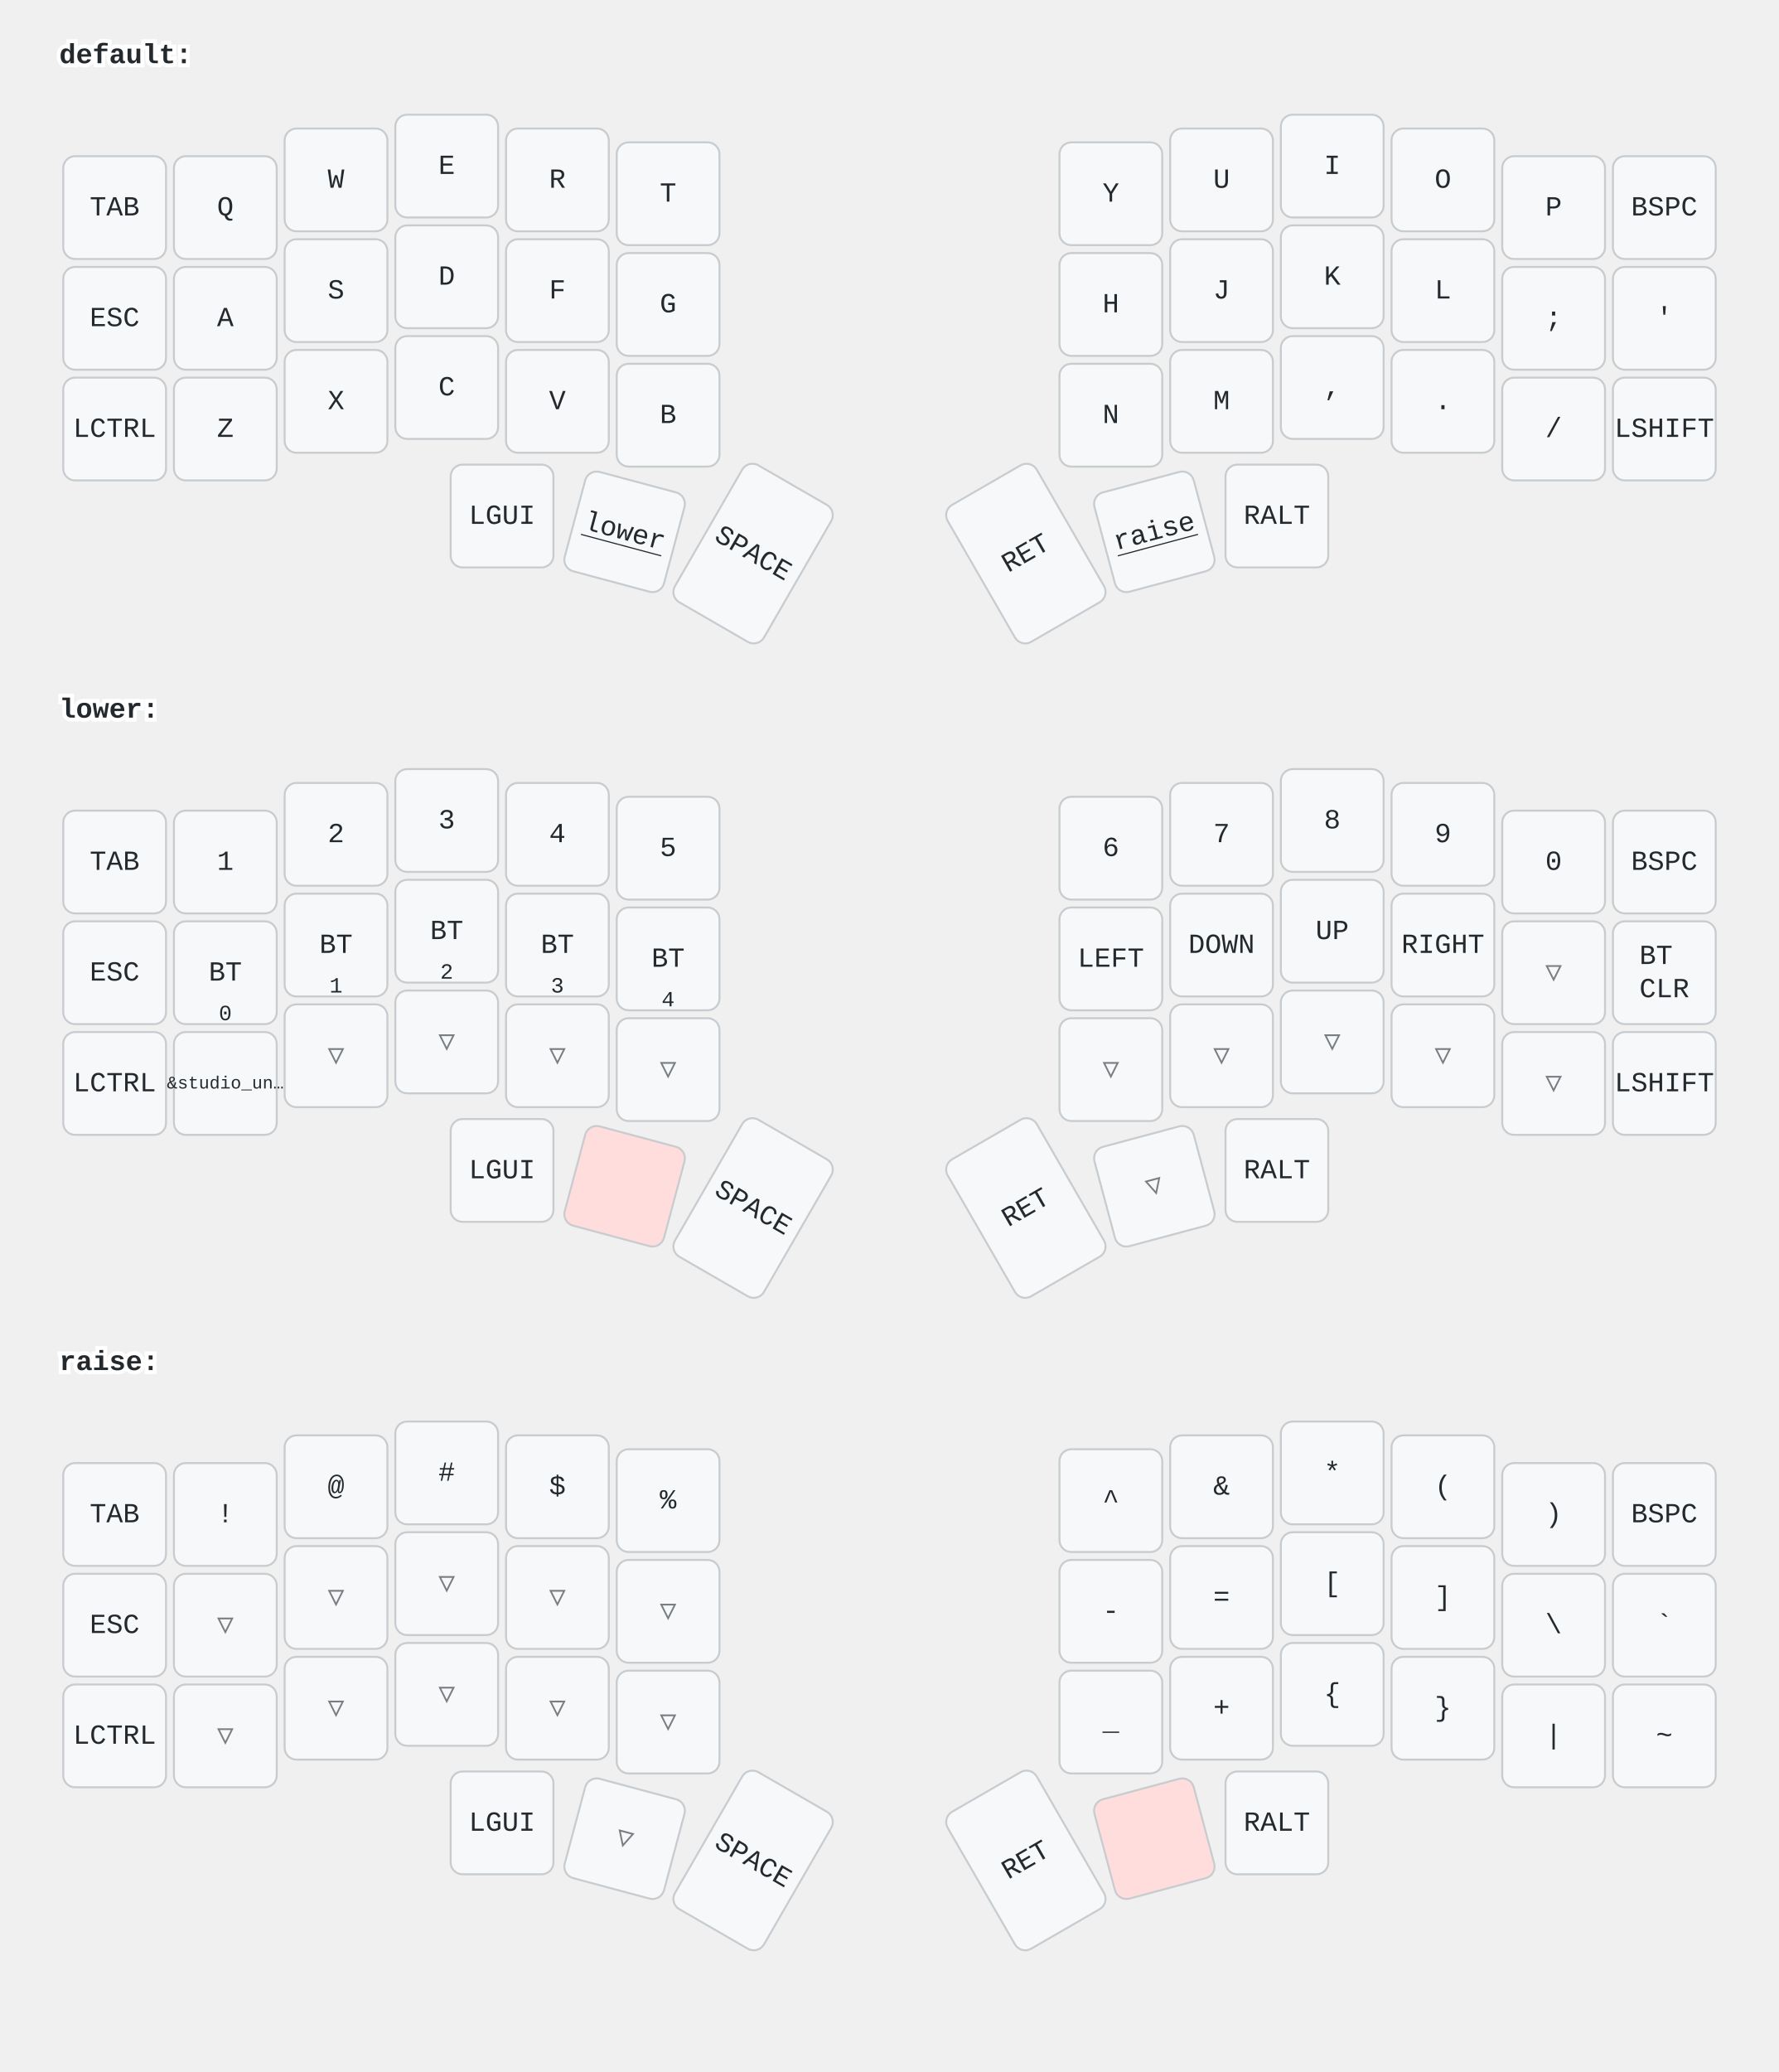
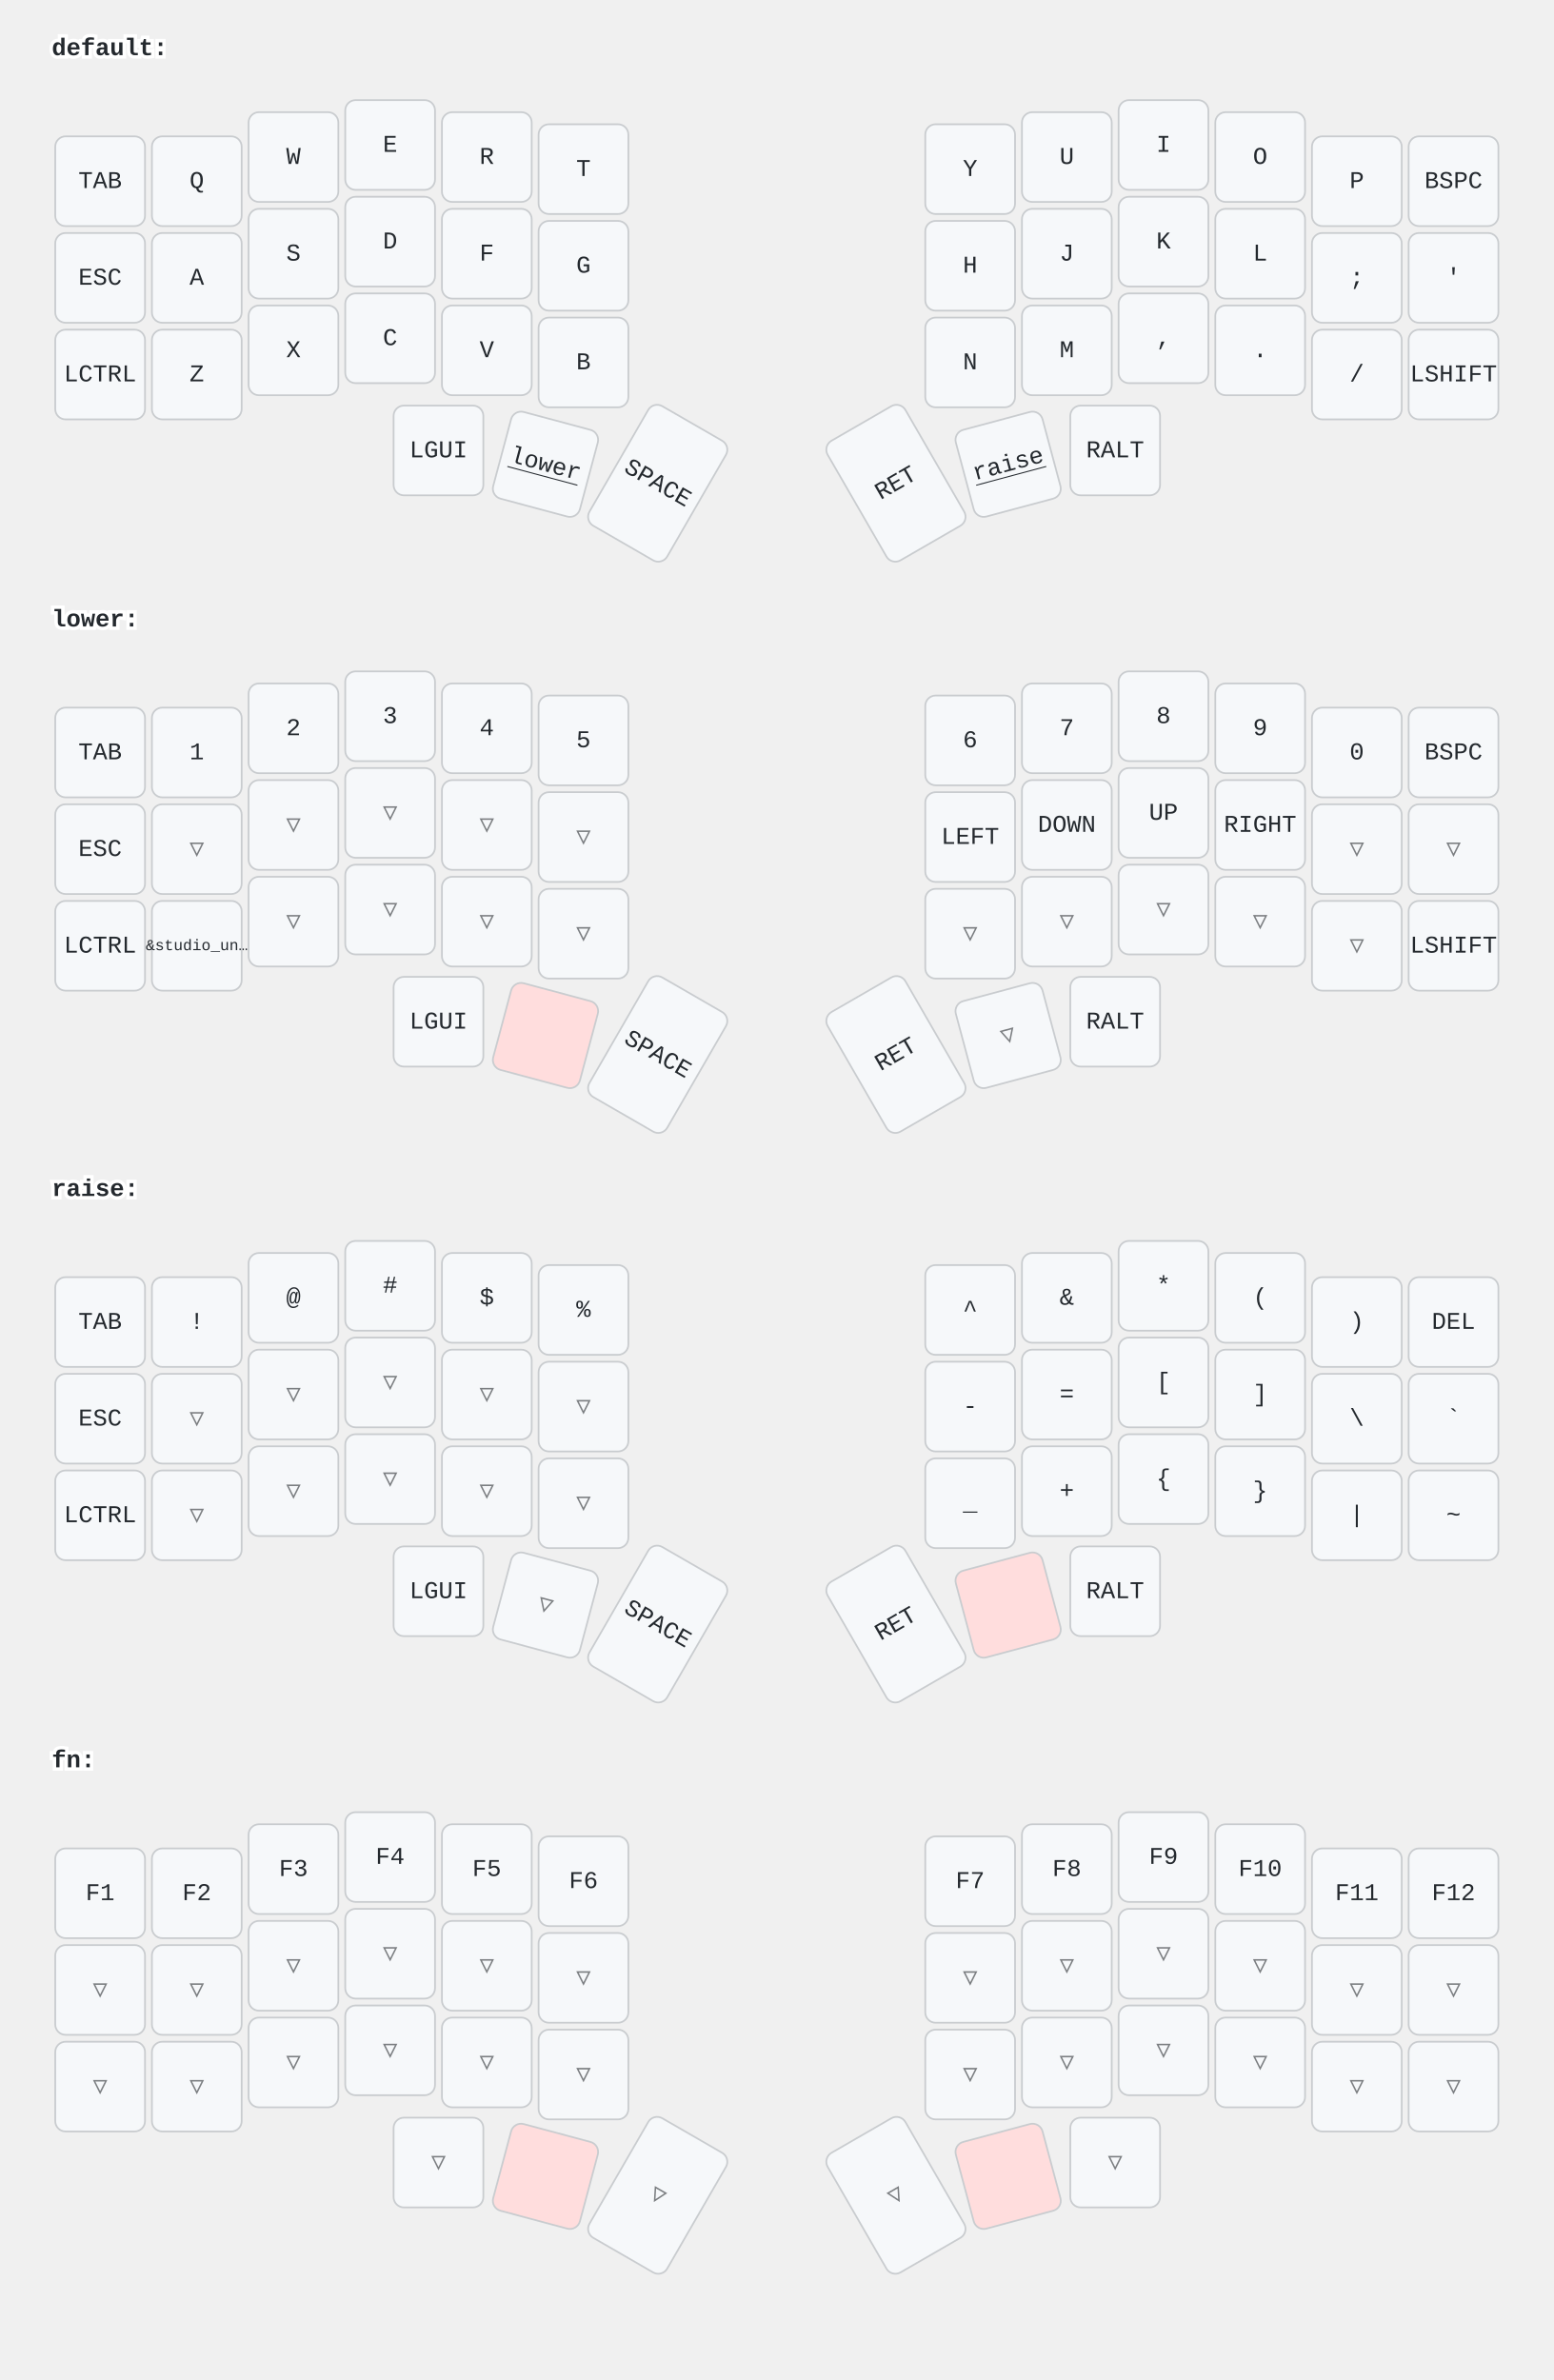
- <svg xmlns="http://www.w3.org/2000/svg" width="900" height="1048" viewBox="0 0 900 1048" class="keymap">
+ <svg xmlns="http://www.w3.org/2000/svg" width="900" height="1379" viewBox="0 0 900 1379" class="keymap">
  <style>/* inherit to force styles through use tags */
svg path {
    fill: inherit;
}

/* font and background color specifications */
svg.keymap {
    font-family: SFMono-Regular,Consolas,Liberation Mono,Menlo,monospace;
    font-size: 14px;
    font-kerning: normal;
    text-rendering: optimizeLegibility;
    fill: #24292e;
}

/* default key styling */
rect.key {
    fill: #f6f8fa;
}

rect.key, rect.combo {
    stroke: #c9cccf;
    stroke-width: 1;
}

/* default key side styling, only used is draw_key_sides is set */
rect.side {
    filter: brightness(90%);
}

/* color accent for combo boxes */
rect.combo, rect.combo-separate {
    fill: #cdf;
}

/* color accent for held keys */
rect.held, rect.combo.held {
    fill: #fdd;
}

/* color accent for ghost (optional) keys */
rect.ghost, rect.combo.ghost {
    stroke-dasharray: 4, 4;
    stroke-width: 2;
}

text {
    text-anchor: middle;
    dominant-baseline: middle;
}

/* styling for layer labels */
text.label {
    font-weight: bold;
    text-anchor: start;
    stroke: white;
    stroke-width: 4;
    paint-order: stroke;
}

/* styling for optional footer */
text.footer {
    text-anchor: end;
    dominant-baseline: auto;
    stroke: white;
    stroke-width: 4;
    paint-order: stroke;
}

/* styling for combo tap, and key non-tap label text */
text.combo, text.hold, text.shifted, text.left, text.right {
    font-size: 11px;
}

text.hold {
    text-anchor: middle;
    dominant-baseline: auto;
}

text.shifted {
    text-anchor: middle;
    dominant-baseline: hanging;
}

text.left {
    text-anchor: start;
}

text.right {
    text-anchor: end;
}

text.layer-activator {
    text-decoration: underline;
}

/* styling for hold/shifted label text in combo box */
text.combo.hold, text.combo.shifted, text.combo.left, text.combo.right {
    font-size: 8px;
}

/* lighter symbol for transparent keys */
text.trans {
    fill: #7b7e81;
}

/* styling for combo dendrons */
path.combo {
    stroke-width: 1;
    stroke: gray;
    fill: none;
}

/* Start Tabler Icons Cleanup */
/* cannot use height/width with glyphs */
.icon-tabler &gt; path {
    fill: inherit;
    stroke: inherit;
    stroke-width: 2;
}
/* hide tabler's default box */
.icon-tabler &gt; path[stroke="none"][fill="none"] {
    visibility: hidden;
}
/* End Tabler Icons Cleanup */
</style>
  <g transform="translate(30, 0)" class="layer-default">
    <text x="0" y="28" class="label" id="default">default:</text>
    <g transform="translate(0, 56)">
      <g transform="translate(28, 49)" class="key keypos-0">
        <rect rx="6" ry="6" x="-26" y="-26" width="52" height="52" class="key" />
        <text x="0" y="0" class="key tap">TAB</text>
      </g>
      <g transform="translate(84, 49)" class="key keypos-1">
        <rect rx="6" ry="6" x="-26" y="-26" width="52" height="52" class="key" />
        <text x="0" y="0" class="key tap">Q</text>
      </g>
      <g transform="translate(140, 35)" class="key keypos-2">
        <rect rx="6" ry="6" x="-26" y="-26" width="52" height="52" class="key" />
        <text x="0" y="0" class="key tap">W</text>
      </g>
      <g transform="translate(196, 28)" class="key keypos-3">
        <rect rx="6" ry="6" x="-26" y="-26" width="52" height="52" class="key" />
        <text x="0" y="0" class="key tap">E</text>
      </g>
      <g transform="translate(252, 35)" class="key keypos-4">
        <rect rx="6" ry="6" x="-26" y="-26" width="52" height="52" class="key" />
        <text x="0" y="0" class="key tap">R</text>
      </g>
      <g transform="translate(308, 42)" class="key keypos-5">
        <rect rx="6" ry="6" x="-26" y="-26" width="52" height="52" class="key" />
        <text x="0" y="0" class="key tap">T</text>
      </g>
      <g transform="translate(532, 42)" class="key keypos-6">
        <rect rx="6" ry="6" x="-26" y="-26" width="52" height="52" class="key" />
        <text x="0" y="0" class="key tap">Y</text>
      </g>
      <g transform="translate(588, 35)" class="key keypos-7">
        <rect rx="6" ry="6" x="-26" y="-26" width="52" height="52" class="key" />
        <text x="0" y="0" class="key tap">U</text>
      </g>
      <g transform="translate(644, 28)" class="key keypos-8">
        <rect rx="6" ry="6" x="-26" y="-26" width="52" height="52" class="key" />
        <text x="0" y="0" class="key tap">I</text>
      </g>
      <g transform="translate(700, 35)" class="key keypos-9">
        <rect rx="6" ry="6" x="-26" y="-26" width="52" height="52" class="key" />
        <text x="0" y="0" class="key tap">O</text>
      </g>
      <g transform="translate(756, 49)" class="key keypos-10">
        <rect rx="6" ry="6" x="-26" y="-26" width="52" height="52" class="key" />
        <text x="0" y="0" class="key tap">P</text>
      </g>
      <g transform="translate(812, 49)" class="key keypos-11">
        <rect rx="6" ry="6" x="-26" y="-26" width="52" height="52" class="key" />
        <text x="0" y="0" class="key tap">BSPC</text>
      </g>
      <g transform="translate(28, 105)" class="key keypos-12">
        <rect rx="6" ry="6" x="-26" y="-26" width="52" height="52" class="key" />
        <text x="0" y="0" class="key tap">ESC</text>
      </g>
      <g transform="translate(84, 105)" class="key keypos-13">
        <rect rx="6" ry="6" x="-26" y="-26" width="52" height="52" class="key" />
        <text x="0" y="0" class="key tap">A</text>
      </g>
      <g transform="translate(140, 91)" class="key keypos-14">
        <rect rx="6" ry="6" x="-26" y="-26" width="52" height="52" class="key" />
        <text x="0" y="0" class="key tap">S</text>
      </g>
      <g transform="translate(196, 84)" class="key keypos-15">
        <rect rx="6" ry="6" x="-26" y="-26" width="52" height="52" class="key" />
        <text x="0" y="0" class="key tap">D</text>
      </g>
      <g transform="translate(252, 91)" class="key keypos-16">
        <rect rx="6" ry="6" x="-26" y="-26" width="52" height="52" class="key" />
        <text x="0" y="0" class="key tap">F</text>
      </g>
      <g transform="translate(308, 98)" class="key keypos-17">
        <rect rx="6" ry="6" x="-26" y="-26" width="52" height="52" class="key" />
        <text x="0" y="0" class="key tap">G</text>
      </g>
      <g transform="translate(532, 98)" class="key keypos-18">
        <rect rx="6" ry="6" x="-26" y="-26" width="52" height="52" class="key" />
        <text x="0" y="0" class="key tap">H</text>
      </g>
      <g transform="translate(588, 91)" class="key keypos-19">
        <rect rx="6" ry="6" x="-26" y="-26" width="52" height="52" class="key" />
        <text x="0" y="0" class="key tap">J</text>
      </g>
      <g transform="translate(644, 84)" class="key keypos-20">
        <rect rx="6" ry="6" x="-26" y="-26" width="52" height="52" class="key" />
        <text x="0" y="0" class="key tap">K</text>
      </g>
      <g transform="translate(700, 91)" class="key keypos-21">
        <rect rx="6" ry="6" x="-26" y="-26" width="52" height="52" class="key" />
        <text x="0" y="0" class="key tap">L</text>
      </g>
      <g transform="translate(756, 105)" class="key keypos-22">
        <rect rx="6" ry="6" x="-26" y="-26" width="52" height="52" class="key" />
        <text x="0" y="0" class="key tap">;</text>
      </g>
      <g transform="translate(812, 105)" class="key keypos-23">
        <rect rx="6" ry="6" x="-26" y="-26" width="52" height="52" class="key" />
        <text x="0" y="0" class="key tap">'</text>
      </g>
      <g transform="translate(28, 161)" class="key keypos-24">
        <rect rx="6" ry="6" x="-26" y="-26" width="52" height="52" class="key" />
        <text x="0" y="0" class="key tap">LCTRL</text>
      </g>
      <g transform="translate(84, 161)" class="key keypos-25">
        <rect rx="6" ry="6" x="-26" y="-26" width="52" height="52" class="key" />
        <text x="0" y="0" class="key tap">Z</text>
      </g>
      <g transform="translate(140, 147)" class="key keypos-26">
        <rect rx="6" ry="6" x="-26" y="-26" width="52" height="52" class="key" />
        <text x="0" y="0" class="key tap">X</text>
      </g>
      <g transform="translate(196, 140)" class="key keypos-27">
        <rect rx="6" ry="6" x="-26" y="-26" width="52" height="52" class="key" />
        <text x="0" y="0" class="key tap">C</text>
      </g>
      <g transform="translate(252, 147)" class="key keypos-28">
        <rect rx="6" ry="6" x="-26" y="-26" width="52" height="52" class="key" />
        <text x="0" y="0" class="key tap">V</text>
      </g>
      <g transform="translate(308, 154)" class="key keypos-29">
        <rect rx="6" ry="6" x="-26" y="-26" width="52" height="52" class="key" />
        <text x="0" y="0" class="key tap">B</text>
      </g>
      <g transform="translate(532, 154)" class="key keypos-30">
        <rect rx="6" ry="6" x="-26" y="-26" width="52" height="52" class="key" />
        <text x="0" y="0" class="key tap">N</text>
      </g>
      <g transform="translate(588, 147)" class="key keypos-31">
        <rect rx="6" ry="6" x="-26" y="-26" width="52" height="52" class="key" />
        <text x="0" y="0" class="key tap">M</text>
      </g>
      <g transform="translate(644, 140)" class="key keypos-32">
        <rect rx="6" ry="6" x="-26" y="-26" width="52" height="52" class="key" />
        <text x="0" y="0" class="key tap">,</text>
      </g>
      <g transform="translate(700, 147)" class="key keypos-33">
        <rect rx="6" ry="6" x="-26" y="-26" width="52" height="52" class="key" />
        <text x="0" y="0" class="key tap">.</text>
      </g>
      <g transform="translate(756, 161)" class="key keypos-34">
        <rect rx="6" ry="6" x="-26" y="-26" width="52" height="52" class="key" />
        <text x="0" y="0" class="key tap">/</text>
      </g>
      <g transform="translate(812, 161)" class="key keypos-35">
        <rect rx="6" ry="6" x="-26" y="-26" width="52" height="52" class="key" />
        <text x="0" y="0" class="key tap">LSHIFT</text>
      </g>
      <g transform="translate(224, 205)" class="key keypos-36">
        <rect rx="6" ry="6" x="-26" y="-26" width="52" height="52" class="key" />
        <text x="0" y="0" class="key tap">LGUI</text>
      </g>
      <g transform="translate(286, 213) rotate(15.0)" class="key keypos-37">
        <rect rx="6" ry="6" x="-26" y="-26" width="52" height="52" class="key" />
        <a href="#lower">
          <text x="0" y="0" class="key tap layer-activator">lower</text>
        </a>
      </g>
      <g transform="translate(351, 224) rotate(30.0)" class="key keypos-38">
        <rect rx="6" ry="6" x="-26" y="-40" width="52" height="80" class="key" />
        <text x="0" y="0" class="key tap">SPACE</text>
      </g>
      <g transform="translate(489, 224) rotate(-30.0)" class="key keypos-39">
        <rect rx="6" ry="6" x="-26" y="-40" width="52" height="80" class="key" />
        <text x="0" y="0" class="key tap">RET</text>
      </g>
      <g transform="translate(554, 213) rotate(-15.0)" class="key keypos-40">
        <rect rx="6" ry="6" x="-26" y="-26" width="52" height="52" class="key" />
        <a href="#raise">
          <text x="0" y="0" class="key tap layer-activator">raise</text>
        </a>
      </g>
      <g transform="translate(616, 205)" class="key keypos-41">
        <rect rx="6" ry="6" x="-26" y="-26" width="52" height="52" class="key" />
        <text x="0" y="0" class="key tap">RALT</text>
      </g>
    </g>
  </g>
  <g transform="translate(30, 331)" class="layer-lower">
    <text x="0" y="28" class="label" id="lower">lower:</text>
    <g transform="translate(0, 56)">
      <g transform="translate(28, 49)" class="key keypos-0">
        <rect rx="6" ry="6" x="-26" y="-26" width="52" height="52" class="key" />
        <text x="0" y="0" class="key tap">TAB</text>
      </g>
      <g transform="translate(84, 49)" class="key keypos-1">
        <rect rx="6" ry="6" x="-26" y="-26" width="52" height="52" class="key" />
        <text x="0" y="0" class="key tap">1</text>
      </g>
      <g transform="translate(140, 35)" class="key keypos-2">
        <rect rx="6" ry="6" x="-26" y="-26" width="52" height="52" class="key" />
        <text x="0" y="0" class="key tap">2</text>
      </g>
      <g transform="translate(196, 28)" class="key keypos-3">
        <rect rx="6" ry="6" x="-26" y="-26" width="52" height="52" class="key" />
        <text x="0" y="0" class="key tap">3</text>
      </g>
      <g transform="translate(252, 35)" class="key keypos-4">
        <rect rx="6" ry="6" x="-26" y="-26" width="52" height="52" class="key" />
        <text x="0" y="0" class="key tap">4</text>
      </g>
      <g transform="translate(308, 42)" class="key keypos-5">
        <rect rx="6" ry="6" x="-26" y="-26" width="52" height="52" class="key" />
        <text x="0" y="0" class="key tap">5</text>
      </g>
      <g transform="translate(532, 42)" class="key keypos-6">
        <rect rx="6" ry="6" x="-26" y="-26" width="52" height="52" class="key" />
        <text x="0" y="0" class="key tap">6</text>
      </g>
      <g transform="translate(588, 35)" class="key keypos-7">
        <rect rx="6" ry="6" x="-26" y="-26" width="52" height="52" class="key" />
        <text x="0" y="0" class="key tap">7</text>
      </g>
      <g transform="translate(644, 28)" class="key keypos-8">
        <rect rx="6" ry="6" x="-26" y="-26" width="52" height="52" class="key" />
        <text x="0" y="0" class="key tap">8</text>
      </g>
      <g transform="translate(700, 35)" class="key keypos-9">
        <rect rx="6" ry="6" x="-26" y="-26" width="52" height="52" class="key" />
        <text x="0" y="0" class="key tap">9</text>
      </g>
      <g transform="translate(756, 49)" class="key keypos-10">
        <rect rx="6" ry="6" x="-26" y="-26" width="52" height="52" class="key" />
        <text x="0" y="0" class="key tap">0</text>
      </g>
      <g transform="translate(812, 49)" class="key keypos-11">
        <rect rx="6" ry="6" x="-26" y="-26" width="52" height="52" class="key" />
        <text x="0" y="0" class="key tap">BSPC</text>
      </g>
      <g transform="translate(28, 105)" class="key keypos-12">
        <rect rx="6" ry="6" x="-26" y="-26" width="52" height="52" class="key" />
        <text x="0" y="0" class="key tap">ESC</text>
      </g>
-       <g transform="translate(84, 105)" class="key keypos-13">
-         <rect rx="6" ry="6" x="-26" y="-26" width="52" height="52" class="key" />
-         <text x="0" y="0" class="key tap">BT</text>
-         <text x="0" y="24" class="key hold">0</text>
-       </g>
-       <g transform="translate(140, 91)" class="key keypos-14">
-         <rect rx="6" ry="6" x="-26" y="-26" width="52" height="52" class="key" />
-         <text x="0" y="0" class="key tap">BT</text>
-         <text x="0" y="24" class="key hold">1</text>
-       </g>
-       <g transform="translate(196, 84)" class="key keypos-15">
-         <rect rx="6" ry="6" x="-26" y="-26" width="52" height="52" class="key" />
-         <text x="0" y="0" class="key tap">BT</text>
-         <text x="0" y="24" class="key hold">2</text>
-       </g>
-       <g transform="translate(252, 91)" class="key keypos-16">
-         <rect rx="6" ry="6" x="-26" y="-26" width="52" height="52" class="key" />
-         <text x="0" y="0" class="key tap">BT</text>
-         <text x="0" y="24" class="key hold">3</text>
-       </g>
-       <g transform="translate(308, 98)" class="key keypos-17">
-         <rect rx="6" ry="6" x="-26" y="-26" width="52" height="52" class="key" />
-         <text x="0" y="0" class="key tap">BT</text>
-         <text x="0" y="24" class="key hold">4</text>
+       <g transform="translate(84, 105)" class="key trans keypos-13">
+         <rect rx="6" ry="6" x="-26" y="-26" width="52" height="52" class="key trans" />
+         <text x="0" y="0" class="key trans tap">▽</text>
+       </g>
+       <g transform="translate(140, 91)" class="key trans keypos-14">
+         <rect rx="6" ry="6" x="-26" y="-26" width="52" height="52" class="key trans" />
+         <text x="0" y="0" class="key trans tap">▽</text>
+       </g>
+       <g transform="translate(196, 84)" class="key trans keypos-15">
+         <rect rx="6" ry="6" x="-26" y="-26" width="52" height="52" class="key trans" />
+         <text x="0" y="0" class="key trans tap">▽</text>
+       </g>
+       <g transform="translate(252, 91)" class="key trans keypos-16">
+         <rect rx="6" ry="6" x="-26" y="-26" width="52" height="52" class="key trans" />
+         <text x="0" y="0" class="key trans tap">▽</text>
+       </g>
+       <g transform="translate(308, 98)" class="key trans keypos-17">
+         <rect rx="6" ry="6" x="-26" y="-26" width="52" height="52" class="key trans" />
+         <text x="0" y="0" class="key trans tap">▽</text>
      </g>
      <g transform="translate(532, 98)" class="key keypos-18">
        <rect rx="6" ry="6" x="-26" y="-26" width="52" height="52" class="key" />
        <text x="0" y="0" class="key tap">LEFT</text>
      </g>
      <g transform="translate(588, 91)" class="key keypos-19">
        <rect rx="6" ry="6" x="-26" y="-26" width="52" height="52" class="key" />
        <text x="0" y="0" class="key tap">DOWN</text>
      </g>
      <g transform="translate(644, 84)" class="key keypos-20">
        <rect rx="6" ry="6" x="-26" y="-26" width="52" height="52" class="key" />
        <text x="0" y="0" class="key tap">UP</text>
      </g>
      <g transform="translate(700, 91)" class="key keypos-21">
        <rect rx="6" ry="6" x="-26" y="-26" width="52" height="52" class="key" />
        <text x="0" y="0" class="key tap">RIGHT</text>
      </g>
      <g transform="translate(756, 105)" class="key trans keypos-22">
        <rect rx="6" ry="6" x="-26" y="-26" width="52" height="52" class="key trans" />
        <text x="0" y="0" class="key trans tap">▽</text>
      </g>
-       <g transform="translate(812, 105)" class="key keypos-23">
-         <rect rx="6" ry="6" x="-26" y="-26" width="52" height="52" class="key" />
-         <text x="0" y="0" class="key tap">
-           <tspan x="0" dy="-0.6em">BT</tspan>
-           <tspan x="0" dy="1.2em">CLR</tspan>
-         </text>
+       <g transform="translate(812, 105)" class="key trans keypos-23">
+         <rect rx="6" ry="6" x="-26" y="-26" width="52" height="52" class="key trans" />
+         <text x="0" y="0" class="key trans tap">▽</text>
      </g>
      <g transform="translate(28, 161)" class="key keypos-24">
        <rect rx="6" ry="6" x="-26" y="-26" width="52" height="52" class="key" />
        <text x="0" y="0" class="key tap">LCTRL</text>
      </g>
      <g transform="translate(84, 161)" class="key keypos-25">
        <rect rx="6" ry="6" x="-26" y="-26" width="52" height="52" class="key" />
        <text x="0" y="0" class="key tap">
          <tspan style="font-size: 64%">&amp;studio_un…</tspan>
        </text>
      </g>
      <g transform="translate(140, 147)" class="key trans keypos-26">
        <rect rx="6" ry="6" x="-26" y="-26" width="52" height="52" class="key trans" />
        <text x="0" y="0" class="key trans tap">▽</text>
      </g>
      <g transform="translate(196, 140)" class="key trans keypos-27">
        <rect rx="6" ry="6" x="-26" y="-26" width="52" height="52" class="key trans" />
        <text x="0" y="0" class="key trans tap">▽</text>
      </g>
      <g transform="translate(252, 147)" class="key trans keypos-28">
        <rect rx="6" ry="6" x="-26" y="-26" width="52" height="52" class="key trans" />
        <text x="0" y="0" class="key trans tap">▽</text>
      </g>
      <g transform="translate(308, 154)" class="key trans keypos-29">
        <rect rx="6" ry="6" x="-26" y="-26" width="52" height="52" class="key trans" />
        <text x="0" y="0" class="key trans tap">▽</text>
      </g>
      <g transform="translate(532, 154)" class="key trans keypos-30">
        <rect rx="6" ry="6" x="-26" y="-26" width="52" height="52" class="key trans" />
        <text x="0" y="0" class="key trans tap">▽</text>
      </g>
      <g transform="translate(588, 147)" class="key trans keypos-31">
        <rect rx="6" ry="6" x="-26" y="-26" width="52" height="52" class="key trans" />
        <text x="0" y="0" class="key trans tap">▽</text>
      </g>
      <g transform="translate(644, 140)" class="key trans keypos-32">
        <rect rx="6" ry="6" x="-26" y="-26" width="52" height="52" class="key trans" />
        <text x="0" y="0" class="key trans tap">▽</text>
      </g>
      <g transform="translate(700, 147)" class="key trans keypos-33">
        <rect rx="6" ry="6" x="-26" y="-26" width="52" height="52" class="key trans" />
        <text x="0" y="0" class="key trans tap">▽</text>
      </g>
      <g transform="translate(756, 161)" class="key trans keypos-34">
        <rect rx="6" ry="6" x="-26" y="-26" width="52" height="52" class="key trans" />
        <text x="0" y="0" class="key trans tap">▽</text>
      </g>
      <g transform="translate(812, 161)" class="key keypos-35">
        <rect rx="6" ry="6" x="-26" y="-26" width="52" height="52" class="key" />
        <text x="0" y="0" class="key tap">LSHIFT</text>
      </g>
      <g transform="translate(224, 205)" class="key keypos-36">
        <rect rx="6" ry="6" x="-26" y="-26" width="52" height="52" class="key" />
        <text x="0" y="0" class="key tap">LGUI</text>
      </g>
      <g transform="translate(286, 213) rotate(15.0)" class="key held keypos-37">
        <rect rx="6" ry="6" x="-26" y="-26" width="52" height="52" class="key held" />
      </g>
      <g transform="translate(351, 224) rotate(30.0)" class="key keypos-38">
        <rect rx="6" ry="6" x="-26" y="-40" width="52" height="80" class="key" />
        <text x="0" y="0" class="key tap">SPACE</text>
      </g>
      <g transform="translate(489, 224) rotate(-30.0)" class="key keypos-39">
        <rect rx="6" ry="6" x="-26" y="-40" width="52" height="80" class="key" />
        <text x="0" y="0" class="key tap">RET</text>
      </g>
      <g transform="translate(554, 213) rotate(-15.0)" class="key trans keypos-40">
        <rect rx="6" ry="6" x="-26" y="-26" width="52" height="52" class="key trans" />
        <text x="0" y="0" class="key trans tap">▽</text>
      </g>
      <g transform="translate(616, 205)" class="key keypos-41">
        <rect rx="6" ry="6" x="-26" y="-26" width="52" height="52" class="key" />
        <text x="0" y="0" class="key tap">RALT</text>
      </g>
    </g>
  </g>
  <g transform="translate(30, 661)" class="layer-raise">
    <text x="0" y="28" class="label" id="raise">raise:</text>
    <g transform="translate(0, 56)">
      <g transform="translate(28, 49)" class="key keypos-0">
        <rect rx="6" ry="6" x="-26" y="-26" width="52" height="52" class="key" />
        <text x="0" y="0" class="key tap">TAB</text>
      </g>
      <g transform="translate(84, 49)" class="key keypos-1">
        <rect rx="6" ry="6" x="-26" y="-26" width="52" height="52" class="key" />
        <text x="0" y="0" class="key tap">!</text>
      </g>
      <g transform="translate(140, 35)" class="key keypos-2">
        <rect rx="6" ry="6" x="-26" y="-26" width="52" height="52" class="key" />
        <text x="0" y="0" class="key tap">@</text>
      </g>
      <g transform="translate(196, 28)" class="key keypos-3">
        <rect rx="6" ry="6" x="-26" y="-26" width="52" height="52" class="key" />
        <text x="0" y="0" class="key tap">#</text>
      </g>
      <g transform="translate(252, 35)" class="key keypos-4">
        <rect rx="6" ry="6" x="-26" y="-26" width="52" height="52" class="key" />
        <text x="0" y="0" class="key tap">$</text>
      </g>
      <g transform="translate(308, 42)" class="key keypos-5">
        <rect rx="6" ry="6" x="-26" y="-26" width="52" height="52" class="key" />
        <text x="0" y="0" class="key tap">%</text>
      </g>
      <g transform="translate(532, 42)" class="key keypos-6">
        <rect rx="6" ry="6" x="-26" y="-26" width="52" height="52" class="key" />
        <text x="0" y="0" class="key tap">^</text>
      </g>
      <g transform="translate(588, 35)" class="key keypos-7">
        <rect rx="6" ry="6" x="-26" y="-26" width="52" height="52" class="key" />
        <text x="0" y="0" class="key tap">&amp;</text>
      </g>
      <g transform="translate(644, 28)" class="key keypos-8">
        <rect rx="6" ry="6" x="-26" y="-26" width="52" height="52" class="key" />
        <text x="0" y="0" class="key tap">*</text>
      </g>
      <g transform="translate(700, 35)" class="key keypos-9">
        <rect rx="6" ry="6" x="-26" y="-26" width="52" height="52" class="key" />
        <text x="0" y="0" class="key tap">(</text>
      </g>
      <g transform="translate(756, 49)" class="key keypos-10">
        <rect rx="6" ry="6" x="-26" y="-26" width="52" height="52" class="key" />
        <text x="0" y="0" class="key tap">)</text>
      </g>
      <g transform="translate(812, 49)" class="key keypos-11">
        <rect rx="6" ry="6" x="-26" y="-26" width="52" height="52" class="key" />
-         <text x="0" y="0" class="key tap">BSPC</text>
+         <text x="0" y="0" class="key tap">DEL</text>
      </g>
      <g transform="translate(28, 105)" class="key keypos-12">
        <rect rx="6" ry="6" x="-26" y="-26" width="52" height="52" class="key" />
        <text x="0" y="0" class="key tap">ESC</text>
      </g>
      <g transform="translate(84, 105)" class="key trans keypos-13">
        <rect rx="6" ry="6" x="-26" y="-26" width="52" height="52" class="key trans" />
        <text x="0" y="0" class="key trans tap">▽</text>
      </g>
      <g transform="translate(140, 91)" class="key trans keypos-14">
        <rect rx="6" ry="6" x="-26" y="-26" width="52" height="52" class="key trans" />
        <text x="0" y="0" class="key trans tap">▽</text>
      </g>
      <g transform="translate(196, 84)" class="key trans keypos-15">
        <rect rx="6" ry="6" x="-26" y="-26" width="52" height="52" class="key trans" />
        <text x="0" y="0" class="key trans tap">▽</text>
      </g>
      <g transform="translate(252, 91)" class="key trans keypos-16">
        <rect rx="6" ry="6" x="-26" y="-26" width="52" height="52" class="key trans" />
        <text x="0" y="0" class="key trans tap">▽</text>
      </g>
      <g transform="translate(308, 98)" class="key trans keypos-17">
        <rect rx="6" ry="6" x="-26" y="-26" width="52" height="52" class="key trans" />
        <text x="0" y="0" class="key trans tap">▽</text>
      </g>
      <g transform="translate(532, 98)" class="key keypos-18">
        <rect rx="6" ry="6" x="-26" y="-26" width="52" height="52" class="key" />
        <text x="0" y="0" class="key tap">-</text>
      </g>
      <g transform="translate(588, 91)" class="key keypos-19">
        <rect rx="6" ry="6" x="-26" y="-26" width="52" height="52" class="key" />
        <text x="0" y="0" class="key tap">=</text>
      </g>
      <g transform="translate(644, 84)" class="key keypos-20">
        <rect rx="6" ry="6" x="-26" y="-26" width="52" height="52" class="key" />
        <text x="0" y="0" class="key tap">[</text>
      </g>
      <g transform="translate(700, 91)" class="key keypos-21">
        <rect rx="6" ry="6" x="-26" y="-26" width="52" height="52" class="key" />
        <text x="0" y="0" class="key tap">]</text>
      </g>
      <g transform="translate(756, 105)" class="key keypos-22">
        <rect rx="6" ry="6" x="-26" y="-26" width="52" height="52" class="key" />
        <text x="0" y="0" class="key tap">\</text>
      </g>
      <g transform="translate(812, 105)" class="key keypos-23">
        <rect rx="6" ry="6" x="-26" y="-26" width="52" height="52" class="key" />
        <text x="0" y="0" class="key tap">`</text>
      </g>
      <g transform="translate(28, 161)" class="key keypos-24">
        <rect rx="6" ry="6" x="-26" y="-26" width="52" height="52" class="key" />
        <text x="0" y="0" class="key tap">LCTRL</text>
      </g>
      <g transform="translate(84, 161)" class="key trans keypos-25">
        <rect rx="6" ry="6" x="-26" y="-26" width="52" height="52" class="key trans" />
        <text x="0" y="0" class="key trans tap">▽</text>
      </g>
      <g transform="translate(140, 147)" class="key trans keypos-26">
        <rect rx="6" ry="6" x="-26" y="-26" width="52" height="52" class="key trans" />
        <text x="0" y="0" class="key trans tap">▽</text>
      </g>
      <g transform="translate(196, 140)" class="key trans keypos-27">
        <rect rx="6" ry="6" x="-26" y="-26" width="52" height="52" class="key trans" />
        <text x="0" y="0" class="key trans tap">▽</text>
      </g>
      <g transform="translate(252, 147)" class="key trans keypos-28">
        <rect rx="6" ry="6" x="-26" y="-26" width="52" height="52" class="key trans" />
        <text x="0" y="0" class="key trans tap">▽</text>
      </g>
      <g transform="translate(308, 154)" class="key trans keypos-29">
        <rect rx="6" ry="6" x="-26" y="-26" width="52" height="52" class="key trans" />
        <text x="0" y="0" class="key trans tap">▽</text>
      </g>
      <g transform="translate(532, 154)" class="key keypos-30">
        <rect rx="6" ry="6" x="-26" y="-26" width="52" height="52" class="key" />
        <text x="0" y="0" class="key tap">_</text>
      </g>
      <g transform="translate(588, 147)" class="key keypos-31">
        <rect rx="6" ry="6" x="-26" y="-26" width="52" height="52" class="key" />
        <text x="0" y="0" class="key tap">+</text>
      </g>
      <g transform="translate(644, 140)" class="key keypos-32">
        <rect rx="6" ry="6" x="-26" y="-26" width="52" height="52" class="key" />
        <text x="0" y="0" class="key tap">{</text>
      </g>
      <g transform="translate(700, 147)" class="key keypos-33">
        <rect rx="6" ry="6" x="-26" y="-26" width="52" height="52" class="key" />
        <text x="0" y="0" class="key tap">}</text>
      </g>
      <g transform="translate(756, 161)" class="key keypos-34">
        <rect rx="6" ry="6" x="-26" y="-26" width="52" height="52" class="key" />
        <text x="0" y="0" class="key tap">|</text>
      </g>
      <g transform="translate(812, 161)" class="key keypos-35">
        <rect rx="6" ry="6" x="-26" y="-26" width="52" height="52" class="key" />
        <text x="0" y="0" class="key tap">~</text>
      </g>
      <g transform="translate(224, 205)" class="key keypos-36">
        <rect rx="6" ry="6" x="-26" y="-26" width="52" height="52" class="key" />
        <text x="0" y="0" class="key tap">LGUI</text>
      </g>
      <g transform="translate(286, 213) rotate(15.0)" class="key trans keypos-37">
        <rect rx="6" ry="6" x="-26" y="-26" width="52" height="52" class="key trans" />
        <text x="0" y="0" class="key trans tap">▽</text>
      </g>
      <g transform="translate(351, 224) rotate(30.0)" class="key keypos-38">
        <rect rx="6" ry="6" x="-26" y="-40" width="52" height="80" class="key" />
        <text x="0" y="0" class="key tap">SPACE</text>
      </g>
      <g transform="translate(489, 224) rotate(-30.0)" class="key keypos-39">
        <rect rx="6" ry="6" x="-26" y="-40" width="52" height="80" class="key" />
        <text x="0" y="0" class="key tap">RET</text>
      </g>
      <g transform="translate(554, 213) rotate(-15.0)" class="key held keypos-40">
        <rect rx="6" ry="6" x="-26" y="-26" width="52" height="52" class="key held" />
      </g>
      <g transform="translate(616, 205)" class="key keypos-41">
        <rect rx="6" ry="6" x="-26" y="-26" width="52" height="52" class="key" />
        <text x="0" y="0" class="key tap">RALT</text>
      </g>
    </g>
  </g>
+   <g transform="translate(30, 992)" class="layer-fn">
+     <text x="0" y="28" class="label" id="fn">fn:</text>
+     <g transform="translate(0, 56)">
+       <g transform="translate(28, 49)" class="key keypos-0">
+         <rect rx="6" ry="6" x="-26" y="-26" width="52" height="52" class="key" />
+         <text x="0" y="0" class="key tap">F1</text>
+       </g>
+       <g transform="translate(84, 49)" class="key keypos-1">
+         <rect rx="6" ry="6" x="-26" y="-26" width="52" height="52" class="key" />
+         <text x="0" y="0" class="key tap">F2</text>
+       </g>
+       <g transform="translate(140, 35)" class="key keypos-2">
+         <rect rx="6" ry="6" x="-26" y="-26" width="52" height="52" class="key" />
+         <text x="0" y="0" class="key tap">F3</text>
+       </g>
+       <g transform="translate(196, 28)" class="key keypos-3">
+         <rect rx="6" ry="6" x="-26" y="-26" width="52" height="52" class="key" />
+         <text x="0" y="0" class="key tap">F4</text>
+       </g>
+       <g transform="translate(252, 35)" class="key keypos-4">
+         <rect rx="6" ry="6" x="-26" y="-26" width="52" height="52" class="key" />
+         <text x="0" y="0" class="key tap">F5</text>
+       </g>
+       <g transform="translate(308, 42)" class="key keypos-5">
+         <rect rx="6" ry="6" x="-26" y="-26" width="52" height="52" class="key" />
+         <text x="0" y="0" class="key tap">F6</text>
+       </g>
+       <g transform="translate(532, 42)" class="key keypos-6">
+         <rect rx="6" ry="6" x="-26" y="-26" width="52" height="52" class="key" />
+         <text x="0" y="0" class="key tap">F7</text>
+       </g>
+       <g transform="translate(588, 35)" class="key keypos-7">
+         <rect rx="6" ry="6" x="-26" y="-26" width="52" height="52" class="key" />
+         <text x="0" y="0" class="key tap">F8</text>
+       </g>
+       <g transform="translate(644, 28)" class="key keypos-8">
+         <rect rx="6" ry="6" x="-26" y="-26" width="52" height="52" class="key" />
+         <text x="0" y="0" class="key tap">F9</text>
+       </g>
+       <g transform="translate(700, 35)" class="key keypos-9">
+         <rect rx="6" ry="6" x="-26" y="-26" width="52" height="52" class="key" />
+         <text x="0" y="0" class="key tap">F10</text>
+       </g>
+       <g transform="translate(756, 49)" class="key keypos-10">
+         <rect rx="6" ry="6" x="-26" y="-26" width="52" height="52" class="key" />
+         <text x="0" y="0" class="key tap">F11</text>
+       </g>
+       <g transform="translate(812, 49)" class="key keypos-11">
+         <rect rx="6" ry="6" x="-26" y="-26" width="52" height="52" class="key" />
+         <text x="0" y="0" class="key tap">F12</text>
+       </g>
+       <g transform="translate(28, 105)" class="key trans keypos-12">
+         <rect rx="6" ry="6" x="-26" y="-26" width="52" height="52" class="key trans" />
+         <text x="0" y="0" class="key trans tap">▽</text>
+       </g>
+       <g transform="translate(84, 105)" class="key trans keypos-13">
+         <rect rx="6" ry="6" x="-26" y="-26" width="52" height="52" class="key trans" />
+         <text x="0" y="0" class="key trans tap">▽</text>
+       </g>
+       <g transform="translate(140, 91)" class="key trans keypos-14">
+         <rect rx="6" ry="6" x="-26" y="-26" width="52" height="52" class="key trans" />
+         <text x="0" y="0" class="key trans tap">▽</text>
+       </g>
+       <g transform="translate(196, 84)" class="key trans keypos-15">
+         <rect rx="6" ry="6" x="-26" y="-26" width="52" height="52" class="key trans" />
+         <text x="0" y="0" class="key trans tap">▽</text>
+       </g>
+       <g transform="translate(252, 91)" class="key trans keypos-16">
+         <rect rx="6" ry="6" x="-26" y="-26" width="52" height="52" class="key trans" />
+         <text x="0" y="0" class="key trans tap">▽</text>
+       </g>
+       <g transform="translate(308, 98)" class="key trans keypos-17">
+         <rect rx="6" ry="6" x="-26" y="-26" width="52" height="52" class="key trans" />
+         <text x="0" y="0" class="key trans tap">▽</text>
+       </g>
+       <g transform="translate(532, 98)" class="key trans keypos-18">
+         <rect rx="6" ry="6" x="-26" y="-26" width="52" height="52" class="key trans" />
+         <text x="0" y="0" class="key trans tap">▽</text>
+       </g>
+       <g transform="translate(588, 91)" class="key trans keypos-19">
+         <rect rx="6" ry="6" x="-26" y="-26" width="52" height="52" class="key trans" />
+         <text x="0" y="0" class="key trans tap">▽</text>
+       </g>
+       <g transform="translate(644, 84)" class="key trans keypos-20">
+         <rect rx="6" ry="6" x="-26" y="-26" width="52" height="52" class="key trans" />
+         <text x="0" y="0" class="key trans tap">▽</text>
+       </g>
+       <g transform="translate(700, 91)" class="key trans keypos-21">
+         <rect rx="6" ry="6" x="-26" y="-26" width="52" height="52" class="key trans" />
+         <text x="0" y="0" class="key trans tap">▽</text>
+       </g>
+       <g transform="translate(756, 105)" class="key trans keypos-22">
+         <rect rx="6" ry="6" x="-26" y="-26" width="52" height="52" class="key trans" />
+         <text x="0" y="0" class="key trans tap">▽</text>
+       </g>
+       <g transform="translate(812, 105)" class="key trans keypos-23">
+         <rect rx="6" ry="6" x="-26" y="-26" width="52" height="52" class="key trans" />
+         <text x="0" y="0" class="key trans tap">▽</text>
+       </g>
+       <g transform="translate(28, 161)" class="key trans keypos-24">
+         <rect rx="6" ry="6" x="-26" y="-26" width="52" height="52" class="key trans" />
+         <text x="0" y="0" class="key trans tap">▽</text>
+       </g>
+       <g transform="translate(84, 161)" class="key trans keypos-25">
+         <rect rx="6" ry="6" x="-26" y="-26" width="52" height="52" class="key trans" />
+         <text x="0" y="0" class="key trans tap">▽</text>
+       </g>
+       <g transform="translate(140, 147)" class="key trans keypos-26">
+         <rect rx="6" ry="6" x="-26" y="-26" width="52" height="52" class="key trans" />
+         <text x="0" y="0" class="key trans tap">▽</text>
+       </g>
+       <g transform="translate(196, 140)" class="key trans keypos-27">
+         <rect rx="6" ry="6" x="-26" y="-26" width="52" height="52" class="key trans" />
+         <text x="0" y="0" class="key trans tap">▽</text>
+       </g>
+       <g transform="translate(252, 147)" class="key trans keypos-28">
+         <rect rx="6" ry="6" x="-26" y="-26" width="52" height="52" class="key trans" />
+         <text x="0" y="0" class="key trans tap">▽</text>
+       </g>
+       <g transform="translate(308, 154)" class="key trans keypos-29">
+         <rect rx="6" ry="6" x="-26" y="-26" width="52" height="52" class="key trans" />
+         <text x="0" y="0" class="key trans tap">▽</text>
+       </g>
+       <g transform="translate(532, 154)" class="key trans keypos-30">
+         <rect rx="6" ry="6" x="-26" y="-26" width="52" height="52" class="key trans" />
+         <text x="0" y="0" class="key trans tap">▽</text>
+       </g>
+       <g transform="translate(588, 147)" class="key trans keypos-31">
+         <rect rx="6" ry="6" x="-26" y="-26" width="52" height="52" class="key trans" />
+         <text x="0" y="0" class="key trans tap">▽</text>
+       </g>
+       <g transform="translate(644, 140)" class="key trans keypos-32">
+         <rect rx="6" ry="6" x="-26" y="-26" width="52" height="52" class="key trans" />
+         <text x="0" y="0" class="key trans tap">▽</text>
+       </g>
+       <g transform="translate(700, 147)" class="key trans keypos-33">
+         <rect rx="6" ry="6" x="-26" y="-26" width="52" height="52" class="key trans" />
+         <text x="0" y="0" class="key trans tap">▽</text>
+       </g>
+       <g transform="translate(756, 161)" class="key trans keypos-34">
+         <rect rx="6" ry="6" x="-26" y="-26" width="52" height="52" class="key trans" />
+         <text x="0" y="0" class="key trans tap">▽</text>
+       </g>
+       <g transform="translate(812, 161)" class="key trans keypos-35">
+         <rect rx="6" ry="6" x="-26" y="-26" width="52" height="52" class="key trans" />
+         <text x="0" y="0" class="key trans tap">▽</text>
+       </g>
+       <g transform="translate(224, 205)" class="key trans keypos-36">
+         <rect rx="6" ry="6" x="-26" y="-26" width="52" height="52" class="key trans" />
+         <text x="0" y="0" class="key trans tap">▽</text>
+       </g>
+       <g transform="translate(286, 213) rotate(15.0)" class="key held keypos-37">
+         <rect rx="6" ry="6" x="-26" y="-26" width="52" height="52" class="key held" />
+       </g>
+       <g transform="translate(351, 224) rotate(30.0)" class="key trans keypos-38">
+         <rect rx="6" ry="6" x="-26" y="-40" width="52" height="80" class="key trans" />
+         <text x="0" y="0" class="key trans tap">▽</text>
+       </g>
+       <g transform="translate(489, 224) rotate(-30.0)" class="key trans keypos-39">
+         <rect rx="6" ry="6" x="-26" y="-40" width="52" height="80" class="key trans" />
+         <text x="0" y="0" class="key trans tap">▽</text>
+       </g>
+       <g transform="translate(554, 213) rotate(-15.0)" class="key held keypos-40">
+         <rect rx="6" ry="6" x="-26" y="-26" width="52" height="52" class="key held" />
+       </g>
+       <g transform="translate(616, 205)" class="key trans keypos-41">
+         <rect rx="6" ry="6" x="-26" y="-26" width="52" height="52" class="key trans" />
+         <text x="0" y="0" class="key trans tap">▽</text>
+       </g>
+     </g>
+   </g>
</svg>
